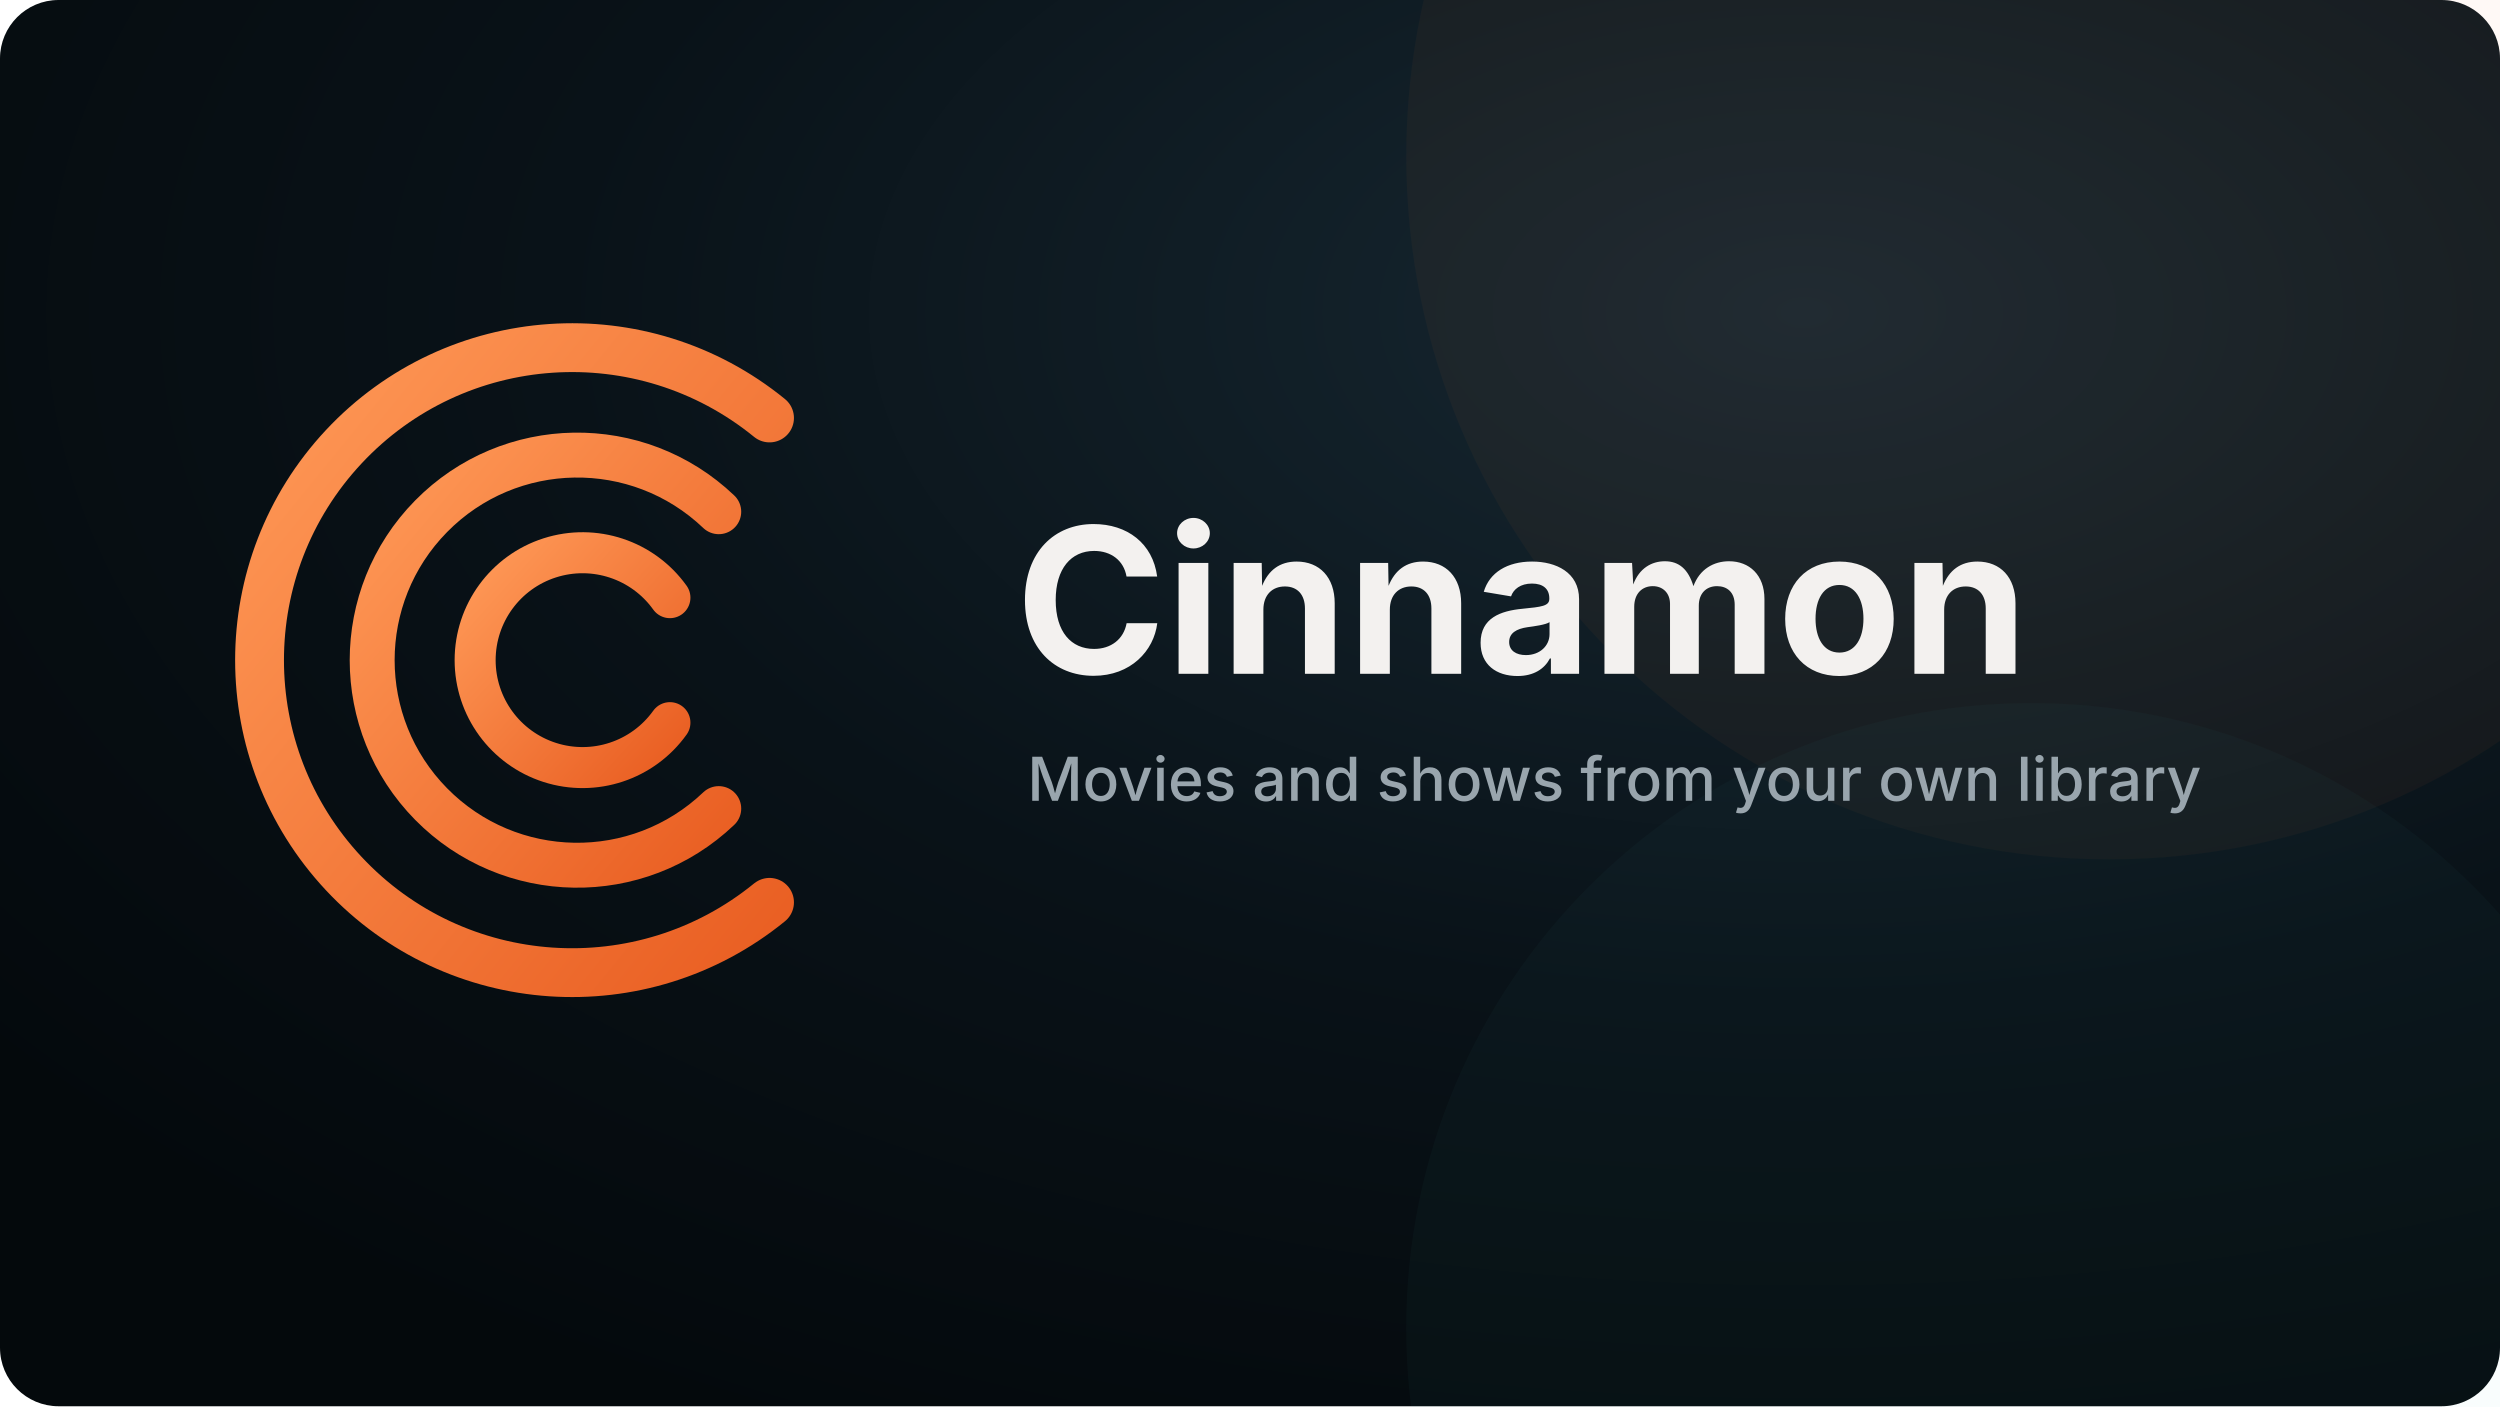
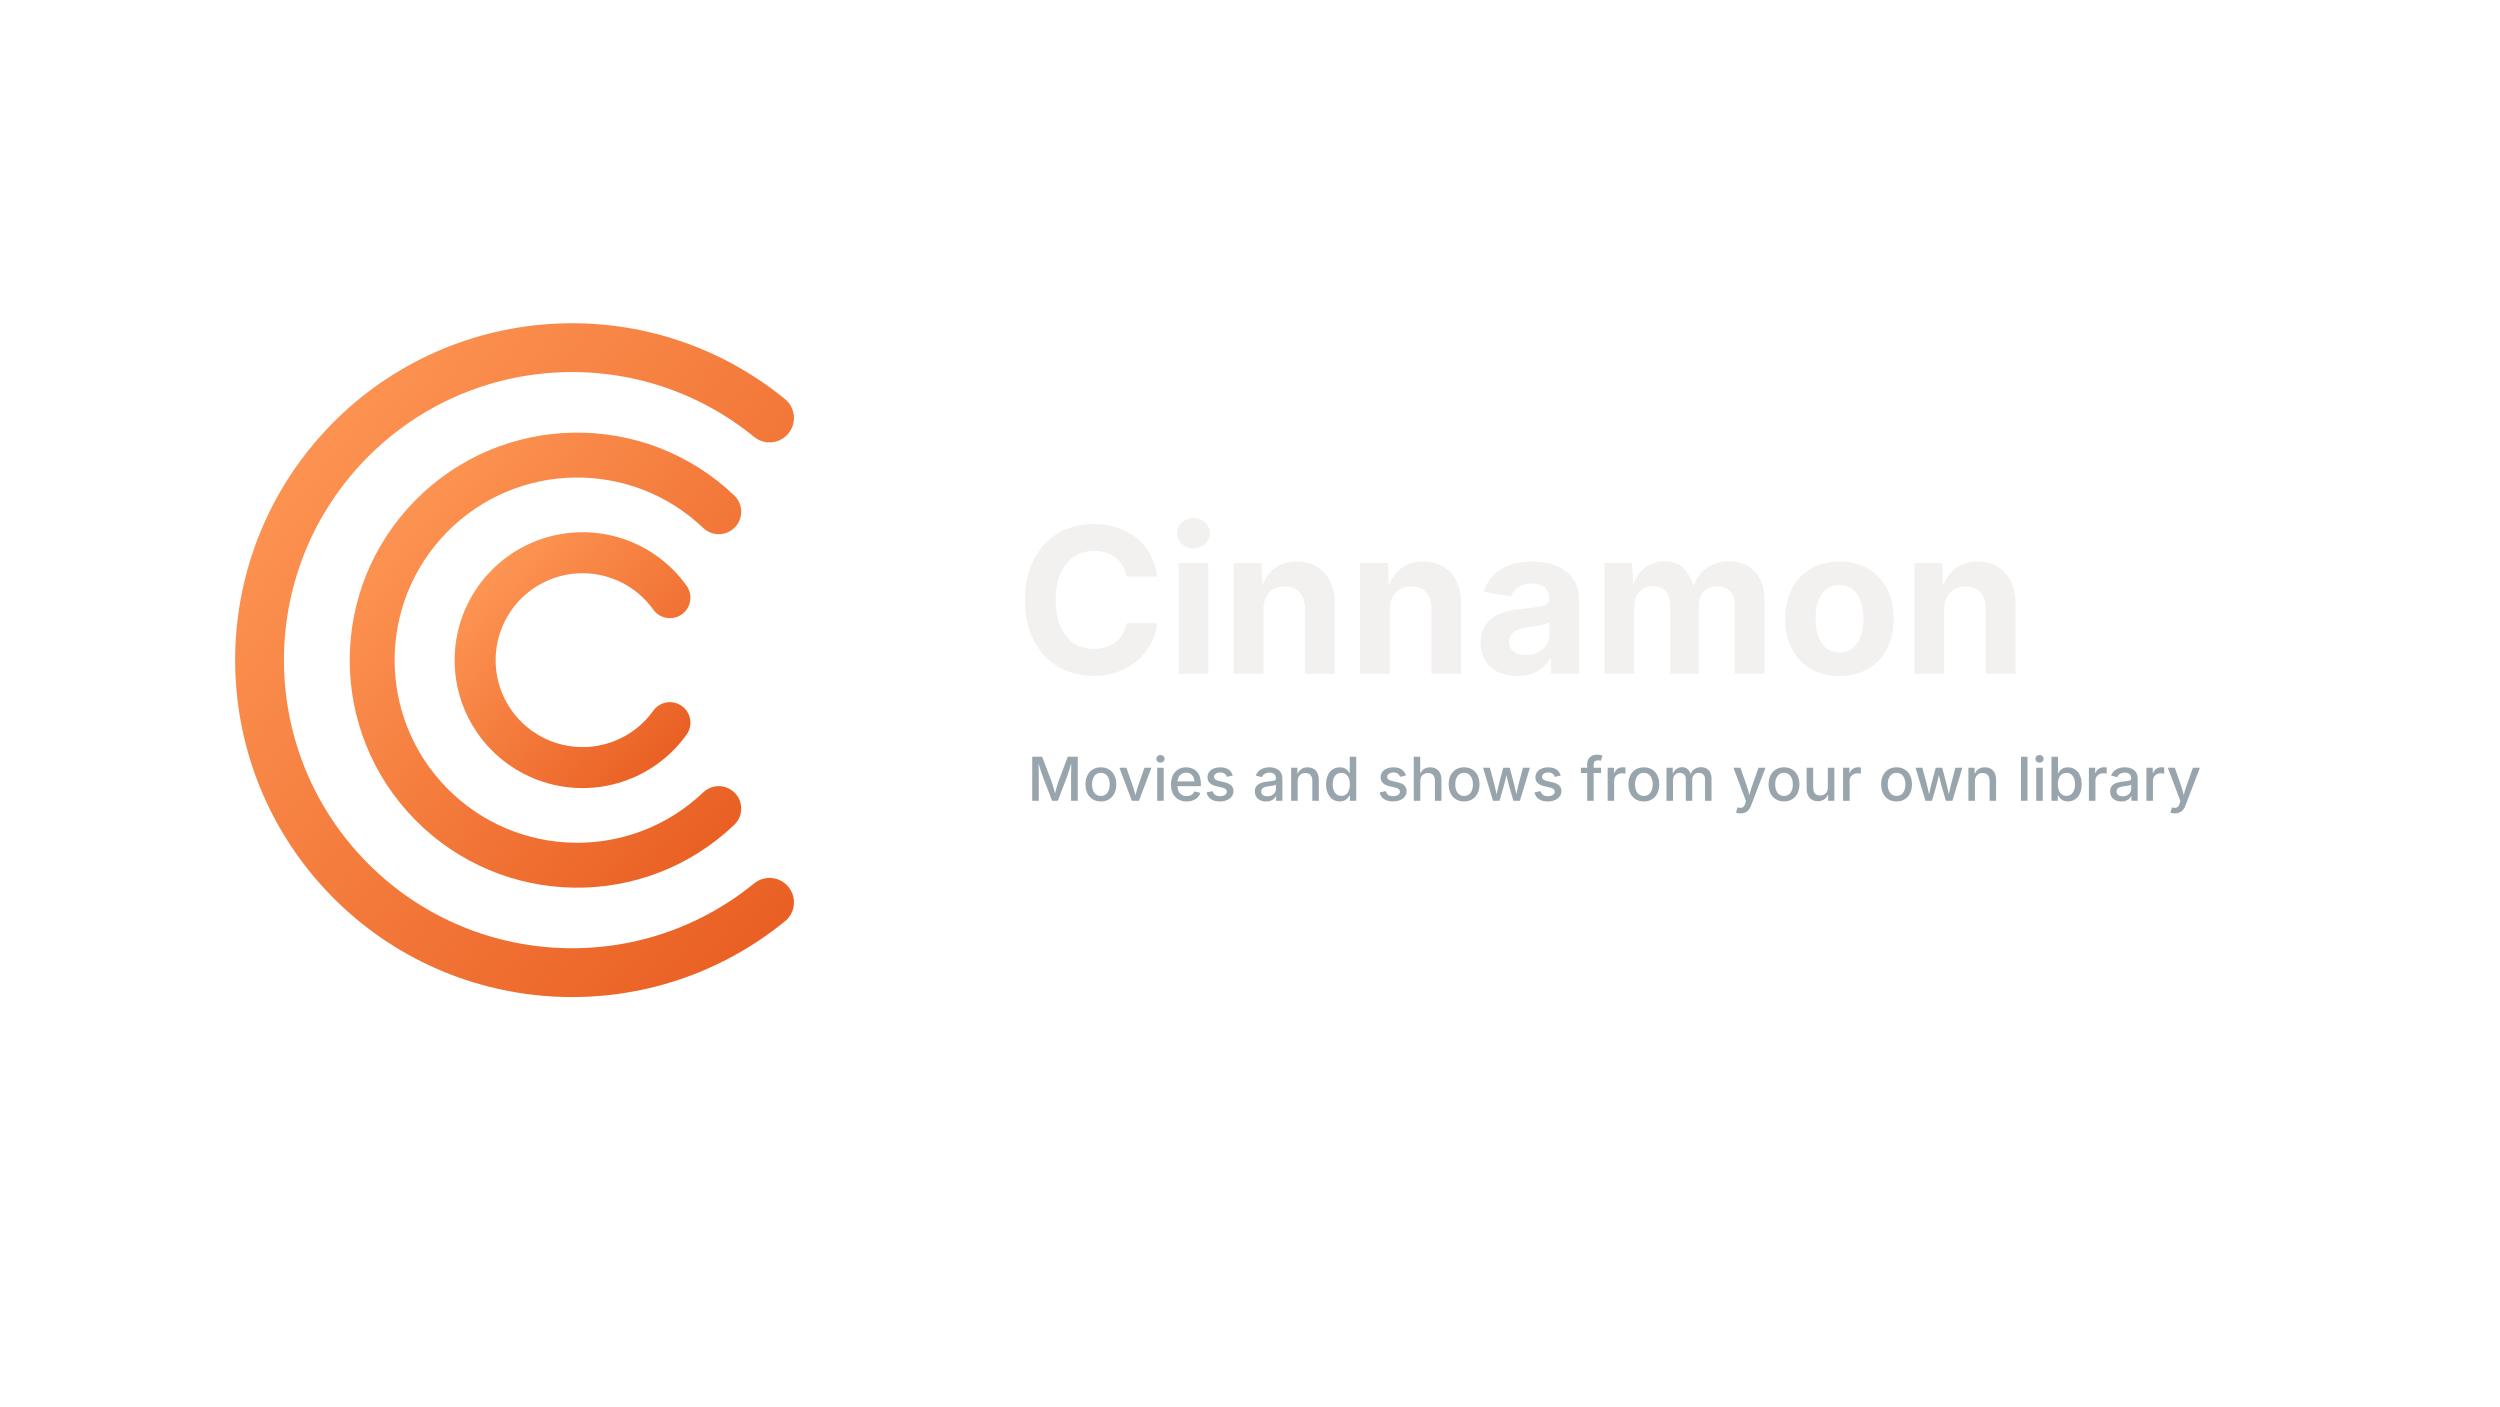
<svg xmlns="http://www.w3.org/2000/svg" width="1280" height="720" viewBox="0 0 1280 720">
  <defs>
    <radialGradient id="bg" cx="72%" cy="22%" r="90%">
      <stop offset="0" stop-color="#172832" />
      <stop offset=".55" stop-color="#091218" />
      <stop offset="1" stop-color="#04090c" />
    </radialGradient>
    <linearGradient id="spice" x1="0" y1="0" x2="1" y2="1">
      <stop offset="0" stop-color="#ff9a58" />
      <stop offset="1" stop-color="#e95e22" />
    </linearGradient>
  </defs>
-   <rect width="1280" height="720" rx="30" fill="url(#bg)" />
-   <circle cx="1080" cy="80" r="360" fill="#f47b35" opacity=".045" />
-   <circle cx="1040" cy="680" r="320" fill="#42c7bd" opacity=".035" />
  <g transform="translate(150 190)" fill="none" stroke="url(#spice)" stroke-linecap="round">
    <path d="M244 24a160 160 0 1 0 0 248" stroke-width="25" />
    <path d="M218 72a105 105 0 1 0 0 152" stroke-width="23" />
    <path d="M193 116a55 55 0 1 0 0 64" stroke-width="21" />
  </g>
  <text x="520" y="345" font-family="Inter, Arial, sans-serif" font-size="104" font-weight="700" fill="#f3f1ef">Cinnamon</text>
  <text x="526" y="410" font-family="Inter, Arial, sans-serif" font-size="31" font-weight="500" fill="#99a5ad">Movies and shows from your own library</text>
</svg>
